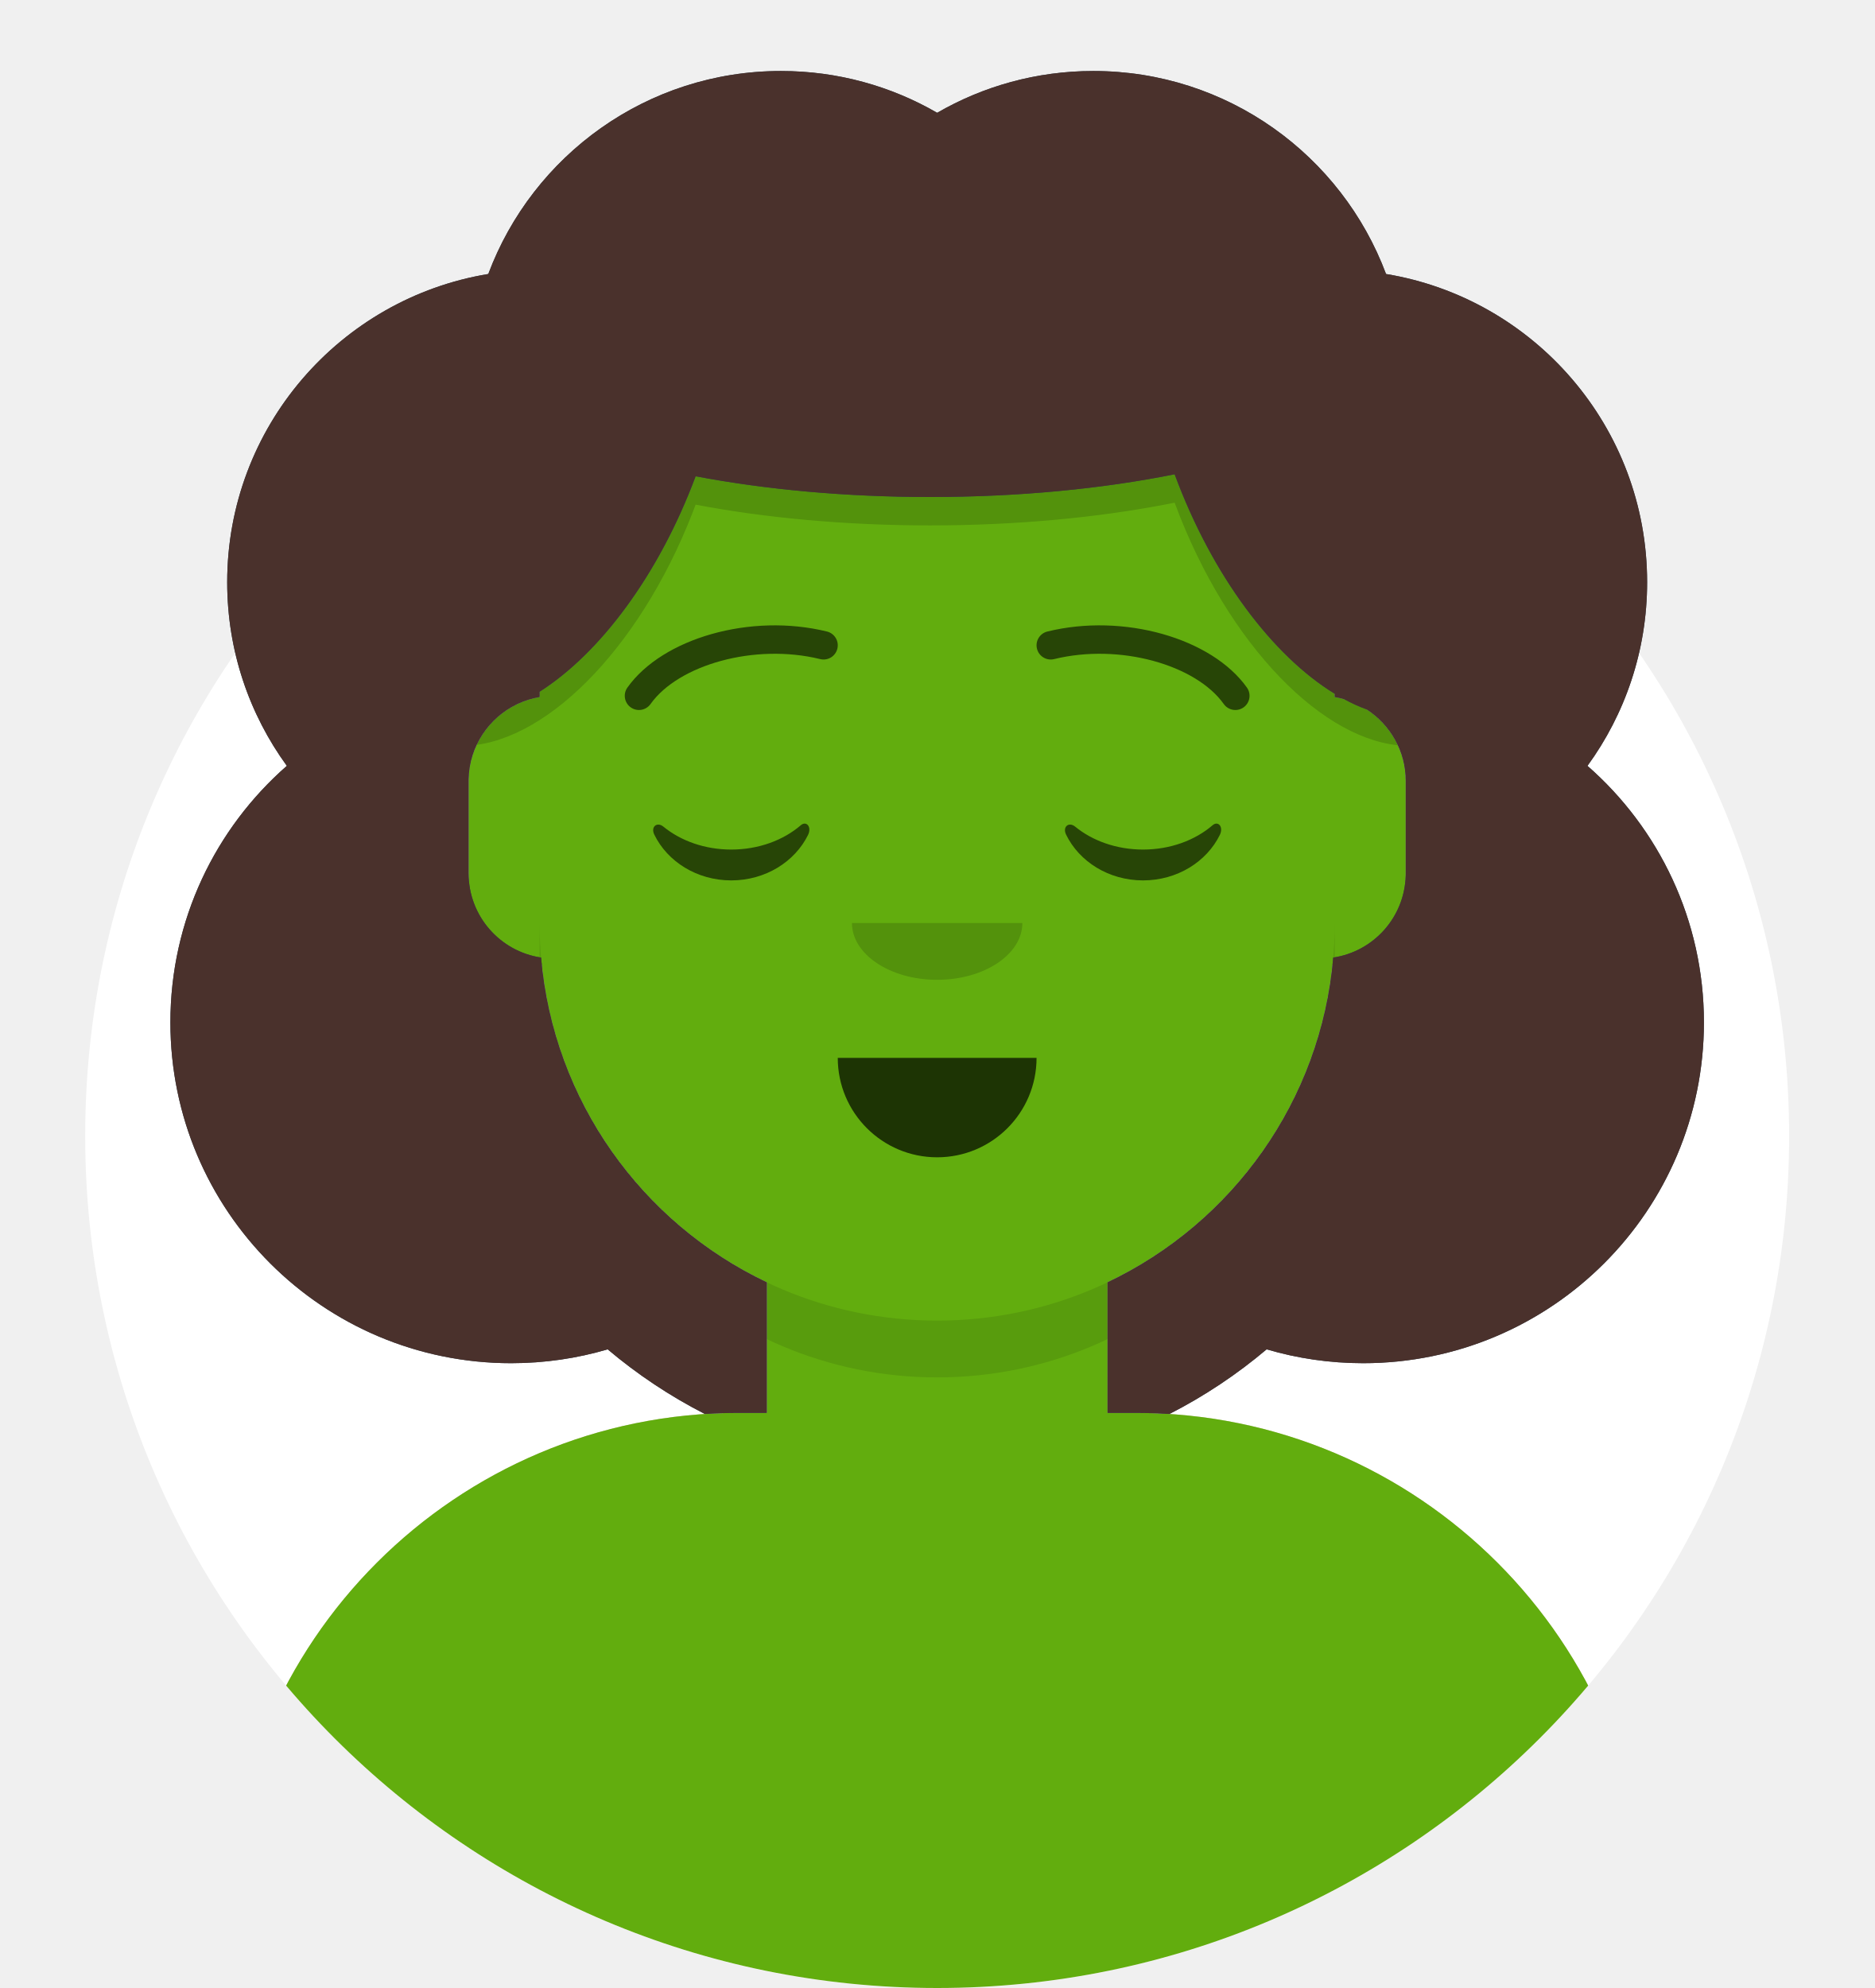
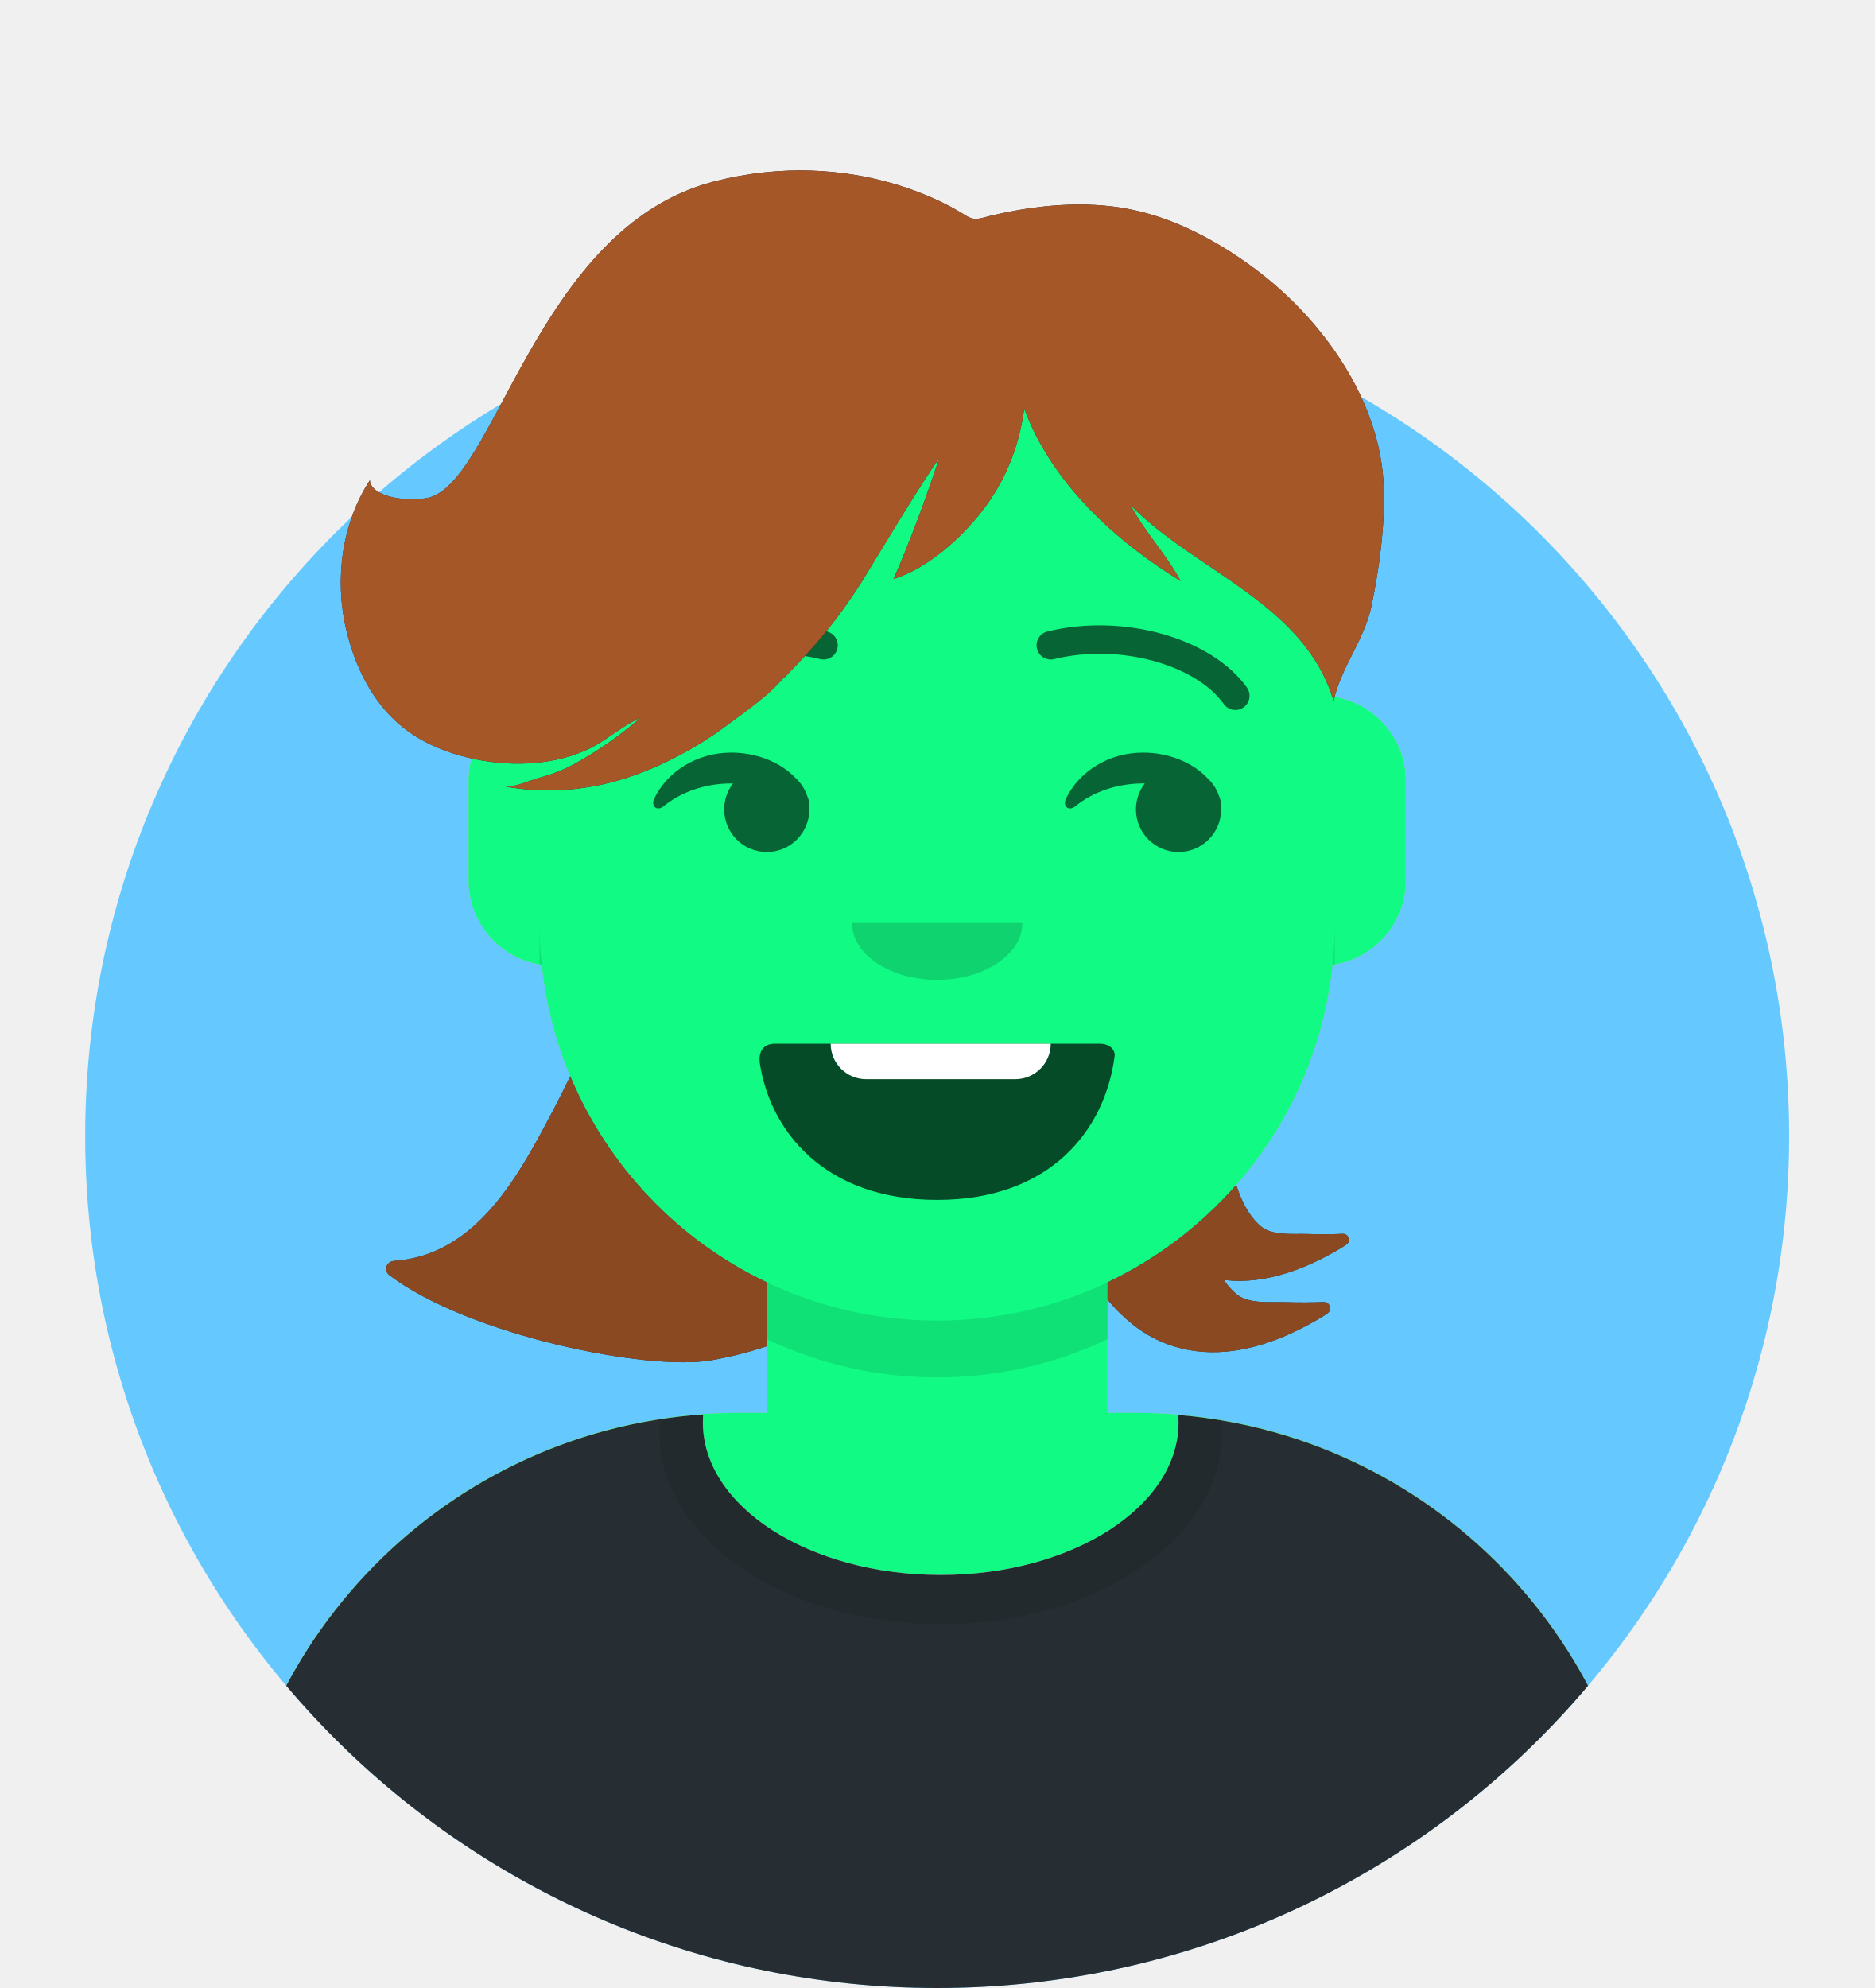
<svg xmlns="http://www.w3.org/2000/svg" xmlns:xlink="http://www.w3.org/1999/xlink" width="264px" height="280px" viewBox="0 0 264 280" version="1.1">
  <defs>
    <circle id="circle_path-1" cx="120" cy="120" r="120" />
    <path d="M-3.19744231e-14,160 L-3.19744231e-14,-1.42108547e-14 L264,-1.42108547e-14 L264,160 L252,160 C252,226.274 198.274,280 132,280 C65.726,280 12,226.274 12,160 L12,160 L-3.19744231e-14,160 Z" id="circle_path-3" />
    <path d="M100,0 C130.928,-5.68137151e-15 156,25.072 156,56 L156.001,62.166 C161.676,63.119 166,68.054 166,74 L166,88 C166,94.052 161.519,99.058 155.694,99.881 C153.628,119.686 141.238,136.422 124.001,144.61 L124,163 L128,163 C167.765,163 200,195.235 200,235 L200,244 L0,244 L0,235 C-4.86974701e-15,195.235 32.235,163 72,163 L76,163 L76,144.611 C58.763,136.422 46.372,119.687 44.305,99.881 C38.481,99.058 34,94.052 34,88 L34,74 C34,68.054 38.325,63.118 44,62.166 L44,56 C44,25.072 69.072,5.68137151e-15 100,0 Z" id="circle_path-5" />
    <path d="M83,36.348 C83,52.629 105.162,65.828 132.5,65.828 C159.838,65.828 182,52.629 182,36.348 C182,34.985 181.845,33.645 181.544,32.331 C210.784,41.488 232,68.792 232,101.052 L232,110 L32,110 L32,101.052 C32,68.397 53.739,40.82 83.534,32.002 C83.182,33.421 83,34.871 83,36.348 Z" id="circle_path-7" />
    <rect id="circle_path-9" x="0" y="0" width="264" height="280" />
    <path d="M74,0 C114.869,0 148,33.131 148,74 L148,84.148 L148,197.608 C135.525,187.237 119.491,181 102,181 L102,181 L98,181 L98,162.611 C115.531,154.283 128.048,137.115 129.791,116.867 C135.569,116.002 140,111.019 140,105 L140,105 L140,92 C140,87.354 137.359,83.324 133.497,81.33 C132.724,81.05 131.952,80.748 131.181,80.426 C130.795,80.32 130.401,80.233 130,80.166 L130,80.166 L130,79.917 C117.224,74.234 104.878,63.071 96.11,47.885 C93.175,42.801 90.831,37.595 89.066,32.397 C80.431,42.941 67.745,53.602 52.342,62.495 C42.778,68.017 33.147,72.291 24,75.266 L24,137.247 C29.602,148.318 38.773,157.278 50,162.611 L50,162.611 L50,181 L46,181 C38.327,181 30.935,182.2 24,184.423 L24,230 C24,244.106 13.569,255.776 0,257.716 L0,74 C0,33.131 33.131,0 74,0 Z" id="circle_path-11" />
  </defs>
  <g id="circle_Avataaar/Circle" stroke="none" stroke-width="1" fill="none" fill-rule="evenodd">
    <g id="circle_Circle" transform="translate(12, 40)">
      <mask id="circle_mask-2" fill="white">
        <use xlink:href="#circle_path-1" />
      </mask>
-       <use id="circle_Background-Color" fill="#FFFFFF" xlink:href="#circle_path-1" />
+       <use id="circle_Background-Color" fill="#65C9FF" xlink:href="#circle_path-1" />
      <g id="circle_Fabric-Color" mask="url(#circle_mask-2)" fill="">
        <rect id="circle_🖍Color" x="0" y="0" width="240" height="240" />
      </g>
    </g>
    <mask id="circle_mask-4" fill="white">
      <use xlink:href="#circle_path-3" />
    </mask>
    <g id="circle_Mask" />
    <g id="circle_Avataaar" mask="url(#circle_mask-4)">
      <g id="circle_Body" transform="translate(32, 36)">
        <mask id="circle_mask-6" fill="white">
          <use xlink:href="#circle_path-5" />
        </mask>
        <use fill="#D0C6AC" xlink:href="#circle_path-5" />
-         <g id="circle_Skin-Color" mask="url(#circle_mask-6)" fill="#62ad0e">
+         <g id="circle_Skin-Color" mask="url(#circle_mask-6)" fill="#11fa83">
          <g transform="translate(-32, 0)" id="circle_Color">
            <rect x="0" y="0" width="264" height="244" />
          </g>
        </g>
        <path d="M44,94 C44,124.928 69.072,150 100,150 C130.928,150 156,124.928 156,94 L156,94 L156,102 C156,132.928 130.928,158 100,158 C69.072,158 44,132.928 44,102 Z" id="circle_Neck-Shadow" fill-opacity="0.1" fill="#000000" mask="url(#circle_mask-6)" />
      </g>
      <g id="circle_Clothing" transform="translate(0, 170)">
-                 
+         <defs>
+           <path d="M99,30.348 C99,42.211 113.998,51.828 132.5,51.828 C151.002,51.828 166,42.211 166,30.348 C166,29.995 165.987,29.644 165.96,29.295 C202.936,32.325 232,63.294 232,101.052 L232,110 L32,110 L32,101.052 C32,62.952 61.593,31.764 99.047,29.219 C99.015,29.595 99,29.97 99,30.348 Z" id="shirt_crew_neck_path-1" />
+         </defs>
+         <g id="shirt_crew_neck_Clothing/Shirt-Crew-Neck" stroke="none" stroke-width="1" fill="none" fill-rule="evenodd">
+           <mask id="shirt_crew_neck_mask-2" fill="white">
+             <use xlink:href="#shirt_crew_neck_path-1" />
+           </mask>
+           <use id="shirt_crew_neck_Clothes" fill="#E6E6E6" xlink:href="#shirt_crew_neck_path-1" />
+           <g id="shirt_crew_neck_Fabric-Color" mask="url(#shirt_crew_neck_mask-2)" fill="#262E33">
+             <rect id="shirt_crew_neck_🖍Color" x="0" y="0" width="264" height="110" />
+           </g>
+           <g id="shirt_crew_neck_Shadowy" opacity="0.6" mask="url(#shirt_crew_neck_mask-2)" fill="#000000" fill-opacity="0.16">
+             <g transform="translate(92, 4)" id="shirt_crew_neck_Hola-👋🏼">
+               <ellipse cx="40.5" cy="27.848" rx="39.635" ry="26.914" />
            </g>
+           </g>
+         </g>
+       </g>
      <g id="circle_Face" transform="translate(76, 82)" fill="#000000">
        <g id="circle_Mouth" transform="translate(2, 52)">
-           <g id="default_Mouth/Default" stroke="none" stroke-width="1" fill="none" fill-rule="evenodd" fill-opacity="0.7">
-             <path d="M40,15 C40,22.732 46.268,29 54,29 L54,29 C61.732,29 68,22.732 68,15" id="default_Mouth" fill="#000000" />
+           <g id="big_smile_Mouth/Big Smile" stroke="none" stroke-width="1" fill="none" fill-rule="evenodd">
+             <path d="M29,15.609 C30.41,25.231 38.062,35 54,35 C69.938,35 77.646,25.183 79,14.739 C79.101,14.34 78.775,13 76.826,13 C56.838,13 41.74,13 31.174,13 C29.383,13 28.87,14.24 29,15.609 Z" id="big_smile_Mouth" fill-opacity=".7" fill="#000" />
+             <path d="M70,13 C70,15.761 67.761,18 65,18 L44,18 C41.239,18 39,15.761 39,13 L70,13 Z" id="big_smile_Path" fill="#FFF" />
          </g>
        </g>
        <g id="circle_Nose" transform="translate(28, 40)" fill-opacity="0.16">
          <g id="default_Nose/Default" stroke="none" stroke-width="1" fill="none" fill-rule="evenodd" fill-opacity="0.16">
            <path d="M16,8 C16,12.418 21.373,16 28,16 L28,16 C34.627,16 40,12.418 40,8" id="default_Nose" fill="#000000" />
          </g>
        </g>
        <g id="circle_Eyes" transform="translate(0, 8)">
-           <g id="closed_Eyes/Closed-😌" stroke="none" stroke-width="1" fill="none" fill-rule="evenodd" fill-opacity="0.6">
-             <path d="M16.16,32.447 C18.007,28.649 22.164,26 26.998,26 C31.814,26 35.959,28.63 37.815,32.407 C38.367,33.529 37.582,34.447 36.791,33.767 C34.34,31.66 30.859,30.344 26.998,30.344 C23.257,30.344 19.874,31.579 17.438,33.572 C16.547,34.3 15.62,33.558 16.16,32.447 Z" id="closed_Closed-Eye" fill="#000000" transform="translate(27, 30) scale(1, -1) translate(-27, -30) " />
-             <path d="M74.16,32.447 C76.007,28.649 80.164,26 84.998,26 C89.814,26 93.959,28.63 95.815,32.407 C96.367,33.529 95.582,34.447 94.791,33.767 C92.34,31.66 88.859,30.344 84.998,30.344 C81.257,30.344 77.874,31.579 75.438,33.572 C74.547,34.3 73.62,33.558 74.16,32.447 Z" id="closed_Closed-Eye" fill="#000000" transform="translate(85, 30) scale(1, -1) translate(-85, -30) " />
+           <g id="side_Eyes/Side-😒" stroke="none" stroke-width="1" fill="none" fill-rule="evenodd" fill-opacity="0.6">
+             <path d="M26.998,16 C30.502,16 33.891,17.314 36.018,19.543 C36.764,20.217 37.341,21.076 37.676,22.049 C37.726,22.166 37.772,22.286 37.815,22.407 C37.909,22.67 37.947,22.92 37.94,23.142 C37.979,23.422 38,23.708 38,24 C38,27.314 35.314,30 32,30 C28.686,30 26,27.314 26,24 C26,22.625 26.463,21.358 27.241,20.346 C27.16,20.344 27.079,20.344 26.998,20.344 C23.257,20.344 19.874,21.579 17.438,23.572 C16.547,24.3 15.62,23.558 16.16,22.447 C18.007,18.649 22.164,16 26.998,16 Z" id="side_Eye" fill="#000000" />
+             <path d="M84.998,16 C88.502,16 91.891,17.314 94.018,19.543 C94.764,20.217 95.341,21.076 95.676,22.049 C95.726,22.166 95.772,22.286 95.815,22.407 C95.909,22.67 95.947,22.92 95.94,23.142 C95.979,23.422 96,23.708 96,24 C96,27.314 93.314,30 90,30 C86.686,30 84,27.314 84,24 C84,22.625 84.463,21.358 85.241,20.346 C85.16,20.344 85.079,20.344 84.998,20.344 C81.257,20.344 77.874,21.579 75.438,23.572 C74.547,24.3 73.62,23.558 74.16,22.447 C76.007,18.649 80.164,16 84.998,16 Z" id="side_Eye" fill="#000000" />
          </g>
        </g>
        <g id="circle_Eyebrow" fill-opacity="0.6">
          <g id="default_Eyebrow/Outline/Default" stroke="none" stroke-width="1" fill="none" fill-rule="evenodd" fill-opacity="0.6">
            <g id="default_I-Browse" transform="translate(12, 6)" fill="#000000" fill-rule="nonzero">
              <path d="M3.63,11.159 C7.545,5.65 18.278,2.561 27.523,4.831 C28.596,5.095 29.679,4.439 29.942,3.366 C30.206,2.293 29.55,1.21 28.477,0.947 C17.74,-1.69 5.312,1.887 0.37,8.841 C-0.27,9.742 -0.059,10.99 0.841,11.63 C1.742,12.27 2.99,12.059 3.63,11.159 Z" id="default_Eyebrow" />
              <path d="M61.63,11.159 C65.545,5.65 76.278,2.561 85.523,4.831 C86.596,5.095 87.679,4.439 87.942,3.366 C88.206,2.293 87.55,1.21 86.477,0.947 C75.74,-1.69 63.312,1.887 58.37,8.841 C57.73,9.742 57.941,10.99 58.841,11.63 C59.742,12.27 60.99,12.059 61.63,11.159 Z" id="default_Eyebrow" transform="translate(73.00015, 6.039198) scale(-1, 1) translate(-73.00015, -6.039198) " />
            </g>
          </g>
        </g>
      </g>
      <g id="circle_Top">
        <defs>
-           <path d="M130,0 C148.879,0 164.981,11.89 171.226,28.59 C192.088,32.037 208,50.16 208,72 C208,81.668 204.882,90.607 199.597,97.867 C209.651,106.665 216,119.591 216,134 C216,160.51 194.51,182 168,182 C163.279,182 158.717,181.318 154.407,180.048 C150.226,183.578 145.637,186.639 140.72,189.152 C139.55,189.077 138.372,189.029 137.187,189.01 L136,189 L132,189 L132.001,170.61 C149.531,162.282 162.048,145.114 163.791,124.867 C169.471,124.017 173.849,119.186 173.996,113.305 L174,113 L174,100 C174,95.776 171.817,92.061 168.518,89.923 C167.448,89.533 166.372,89.043 165.296,88.46 C164.874,88.338 164.441,88.24 164.001,88.166 L164.001,87.714 C155.32,82.411 146.765,71.175 141.45,56.799 C131.312,58.835 119.547,60 107,60 C95.039,60 83.788,58.941 73.981,57.079 C68.755,71.064 60.464,82.043 52.001,87.423 L52,88.166 C50.952,88.342 49.95,88.653 49.013,89.082 C48.941,89.118 48.868,89.152 48.795,89.186 C44.861,91.081 42.119,95.062 42.004,99.695 L42,100 L42,113 C42,119.019 46.431,124.003 52.209,124.867 C53.952,145.115 66.469,162.283 84,170.611 L84,189 L80,189 C78.414,189 76.84,189.051 75.28,189.152 C70.363,186.64 65.773,183.579 61.591,180.049 C57.283,181.318 52.721,182 48,182 C21.49,182 0,160.51 0,134 C0,119.591 6.349,106.665 16.402,97.866 C11.118,90.607 8,81.668 8,72 C8,50.16 23.912,32.037 44.775,28.59 C51.019,11.89 67.121,0 86,0 C94.015,0 101.529,2.143 108.001,5.887 C114.472,2.143 121.986,0 130,0 Z" id="curly_path-1" />
+           <path d="M81.071,152.1 L81.314,151.591 C86.647,164.343 96.562,174.702 109,180.611 L109,189.61 C106.639,190.402 104.095,191.063 101.274,191.57 C92.261,193.187 66.949,188.041 55.829,179.588 C54.98,178.943 55.411,177.671 56.499,177.596 C68.242,176.793 74.211,165.3 79.006,156.191 C79.718,154.839 80.405,153.474 81.071,152.1 L81.314,151.591 Z M175.128,166.897 C175.841,169.136 176.874,171.23 178.555,172.686 C180.176,174.09 183.068,173.745 185.099,173.803 C186.771,173.851 188.445,173.856 190.115,173.784 C190.954,173.747 191.328,174.798 190.649,175.282 C190.519,175.374 190.389,175.463 190.258,175.544 C189.208,176.199 188.118,176.803 187.009,177.356 C184.485,178.614 181.821,179.6 179.027,180.09 C177.111,180.426 175.212,180.49 173.373,180.267 C173.859,180.987 174.42,181.642 175.072,182.208 C176.801,183.708 179.888,183.34 182.055,183.401 C183.839,183.453 185.626,183.458 187.408,183.381 C188.303,183.342 188.703,184.465 187.978,184.982 C187.839,185.081 187.701,185.175 187.562,185.262 C186.44,185.962 185.278,186.608 184.093,187.199 C181.4,188.544 178.557,189.597 175.575,190.121 C170.075,191.087 164.706,189.944 160.381,186.413 C159.163,185.419 158.027,184.287 156.999,183.052 L157,180.611 C163.95,177.309 170.112,172.618 175.128,166.897 Z M101.442,25.6 C121.403,20.4 135.651,29.474 136.862,30.257 C138.299,31.185 138.85,30.797 140.483,30.405 C146.829,28.885 153.741,28.196 160.188,29.478 C166.528,30.74 172.606,34.024 177.747,37.856 C187.274,44.957 195.509,56.438 195.906,68.68 C196.081,74.187 195.289,79.907 194.185,85.296 C193.19,90.148 189.87,93.971 188.837,98.729 C184.81,85.048 169.433,80.484 160.242,71.155 C162.239,74.948 165.291,78.103 167.294,81.833 C158.047,76.168 149.088,67.954 145.262,57.538 C144.555,62.936 142.546,67.928 139.154,72.204 C136.143,76 131.572,80.074 126.859,81.544 C129.287,76.037 131.361,70.327 133.266,64.619 C131.25,67.236 124.569,78.353 122.891,81.109 C121.235,83.83 119.378,86.426 117.384,88.912 C116.451,90.075 115.455,91.199 114.453,92.303 C113.869,92.946 113.274,93.578 112.666,94.198 C112.451,94.417 110.824,96.207 111.754,95.004 C109.538,97.806 106.276,99.983 103.443,102.113 C100.591,104.257 97.483,106.081 94.252,107.589 C87.093,110.932 79.74,112.148 71.933,110.752 L72.147,110.788 L72.328,110.801 C73.548,110.829 75.54,109.976 76.694,109.626 L76.889,109.57 C78.698,109.078 80.363,108.453 82.002,107.546 C85.275,105.735 88.351,103.576 91.178,101.128 C88.471,102.28 86.273,104.462 83.514,105.671 C81.227,106.674 78.967,107.197 76.482,107.437 C71.02,107.966 64.487,106.717 59.761,103.85 C54.269,100.517 51.219,94.799 49.772,88.713 C48.091,81.646 49.136,73.673 53.099,67.639 C53.234,69.782 57.535,70.703 61.015,70.166 C70.673,68.675 76.418,32.118 101.442,25.6 Z M71.933,110.752 L72.147,110.788 L72.122,110.786 C72.056,110.778 71.992,110.767 71.933,110.752 Z" id="shaggy_mullet_path-1" />
        </defs>
-         <g id="curly_Top/Long-Hair/Curly" stroke="none" stroke-width="1" fill="none" fill-rule="evenodd" transform="translate(-1 0)">
-           <path d="M132,26 C142.357,26 152.181,26.794 160.997,28.216 C183.45,38.748 199,61.558 199,88 L199.001,105.044 C187.518,104.675 173.963,90.899 166.557,71.088 L166.45,70.798 L165.466,70.993 C155.554,72.909 144.143,74 132,74 C120.038,74 108.788,72.941 98.98,71.079 L99.234,70.394 C91.986,90.307 78.515,104.294 67,105.022 L67,88 C67,61.173 83.006,38.084 105.989,27.762 C114.017,26.627 122.798,26 132,26 Z M166.446,70.785 L166.45,70.798 L166.452,70.799 L166.446,70.785 Z" id="curly_Shadow" fill-opacity="0.16" fill="#000000" />
-           <g id="curly_Hair" transform="translate(25, 10)">
-             <mask id="curly_mask-2" fill="white">
-               <use xlink:href="#curly_path-1" />
-             </mask>
-             <use id="curly_Curly!" fill="#314756" xlink:href="#curly_path-1" />
-             <g id="curly_Hair-Color" mask="url(#curly_mask-2)" fill="#4A312C">
-               <g transform="translate(-24, -10)" id="curly_Color">
-                 <rect x="0" y="0" width="264" height="280" />
-               </g>
+         <g id="shaggy_mullet_Top/Short-Hair/Shaggy-Mullet" stroke="none" stroke-width="1" fill="none" fill-rule="evenodd" transform="translate(-1 0)">
+           <g id="shaggy_mullet_Accessory" transform="translate(62, 85)" />
+           <mask id="shaggy_mullet_mask-2" fill="white">
+             <use xlink:href="#shaggy_mullet_path-1" />
+           </mask>
+           <use id="shaggy_mullet_Hair" fill="#1D2633" xlink:href="#shaggy_mullet_path-1" />
+           <g id="shaggy_mullet_Hair-Color" mask="url(#shaggy_mullet_mask-2)" fill="#A55728">
+             <g transform="translate(1, 0)" id="shaggy_mullet_Color">
+               <rect x="0" y="0" width="264" height="280" />
            </g>
          </g>
-           <g id="curly_Facial-Hair" transform="translate(49, 72)" />
-           <g id="curly_Accessory" transform="translate(62, 85)" />
+           <path d="M81.314,151.591 C86.647,164.343 96.562,174.702 109,180.611 L109.001,189.61 C106.64,190.402 104.096,191.063 101.274,191.57 C92.261,193.187 66.949,188.041 55.829,179.588 C54.98,178.943 55.411,177.671 56.499,177.596 C68.242,176.793 74.211,165.3 79.006,156.191 C79.718,154.839 80.405,153.474 81.071,152.1 Z M178.555,172.686 C180.176,174.09 183.068,173.745 185.099,173.803 C186.771,173.851 188.445,173.856 190.115,173.784 C190.954,173.747 191.328,174.798 190.649,175.282 C190.519,175.374 190.389,175.463 190.258,175.544 C189.208,176.199 188.118,176.803 187.009,177.356 C184.485,178.614 181.821,179.6 179.027,180.09 C177.111,180.426 175.212,180.49 173.374,180.267 C173.859,180.987 174.42,181.642 175.072,182.208 C176.801,183.708 179.888,183.34 182.055,183.401 C183.839,183.453 185.626,183.458 187.408,183.381 C188.303,183.342 188.703,184.465 187.978,184.982 C187.839,185.081 187.701,185.175 187.562,185.262 C186.44,185.962 185.278,186.608 184.093,187.199 C181.4,188.544 178.557,189.597 175.575,190.121 C170.075,191.087 164.706,189.944 160.381,186.413 C159.164,185.42 158.028,184.288 157.001,183.054 L157.002,180.61 C163.951,177.308 170.113,172.618 175.128,166.897 C175.841,169.136 176.874,171.23 178.555,172.686 Z" id="shaggy_mullet_Shadow" fill-opacity="0.16" fill="#000000" />
+           <g id="shaggy_mullet_Facial-Hair" transform="translate(49, 72)" />
        </g>
      </g>
    </g>
  </g>
</svg>
